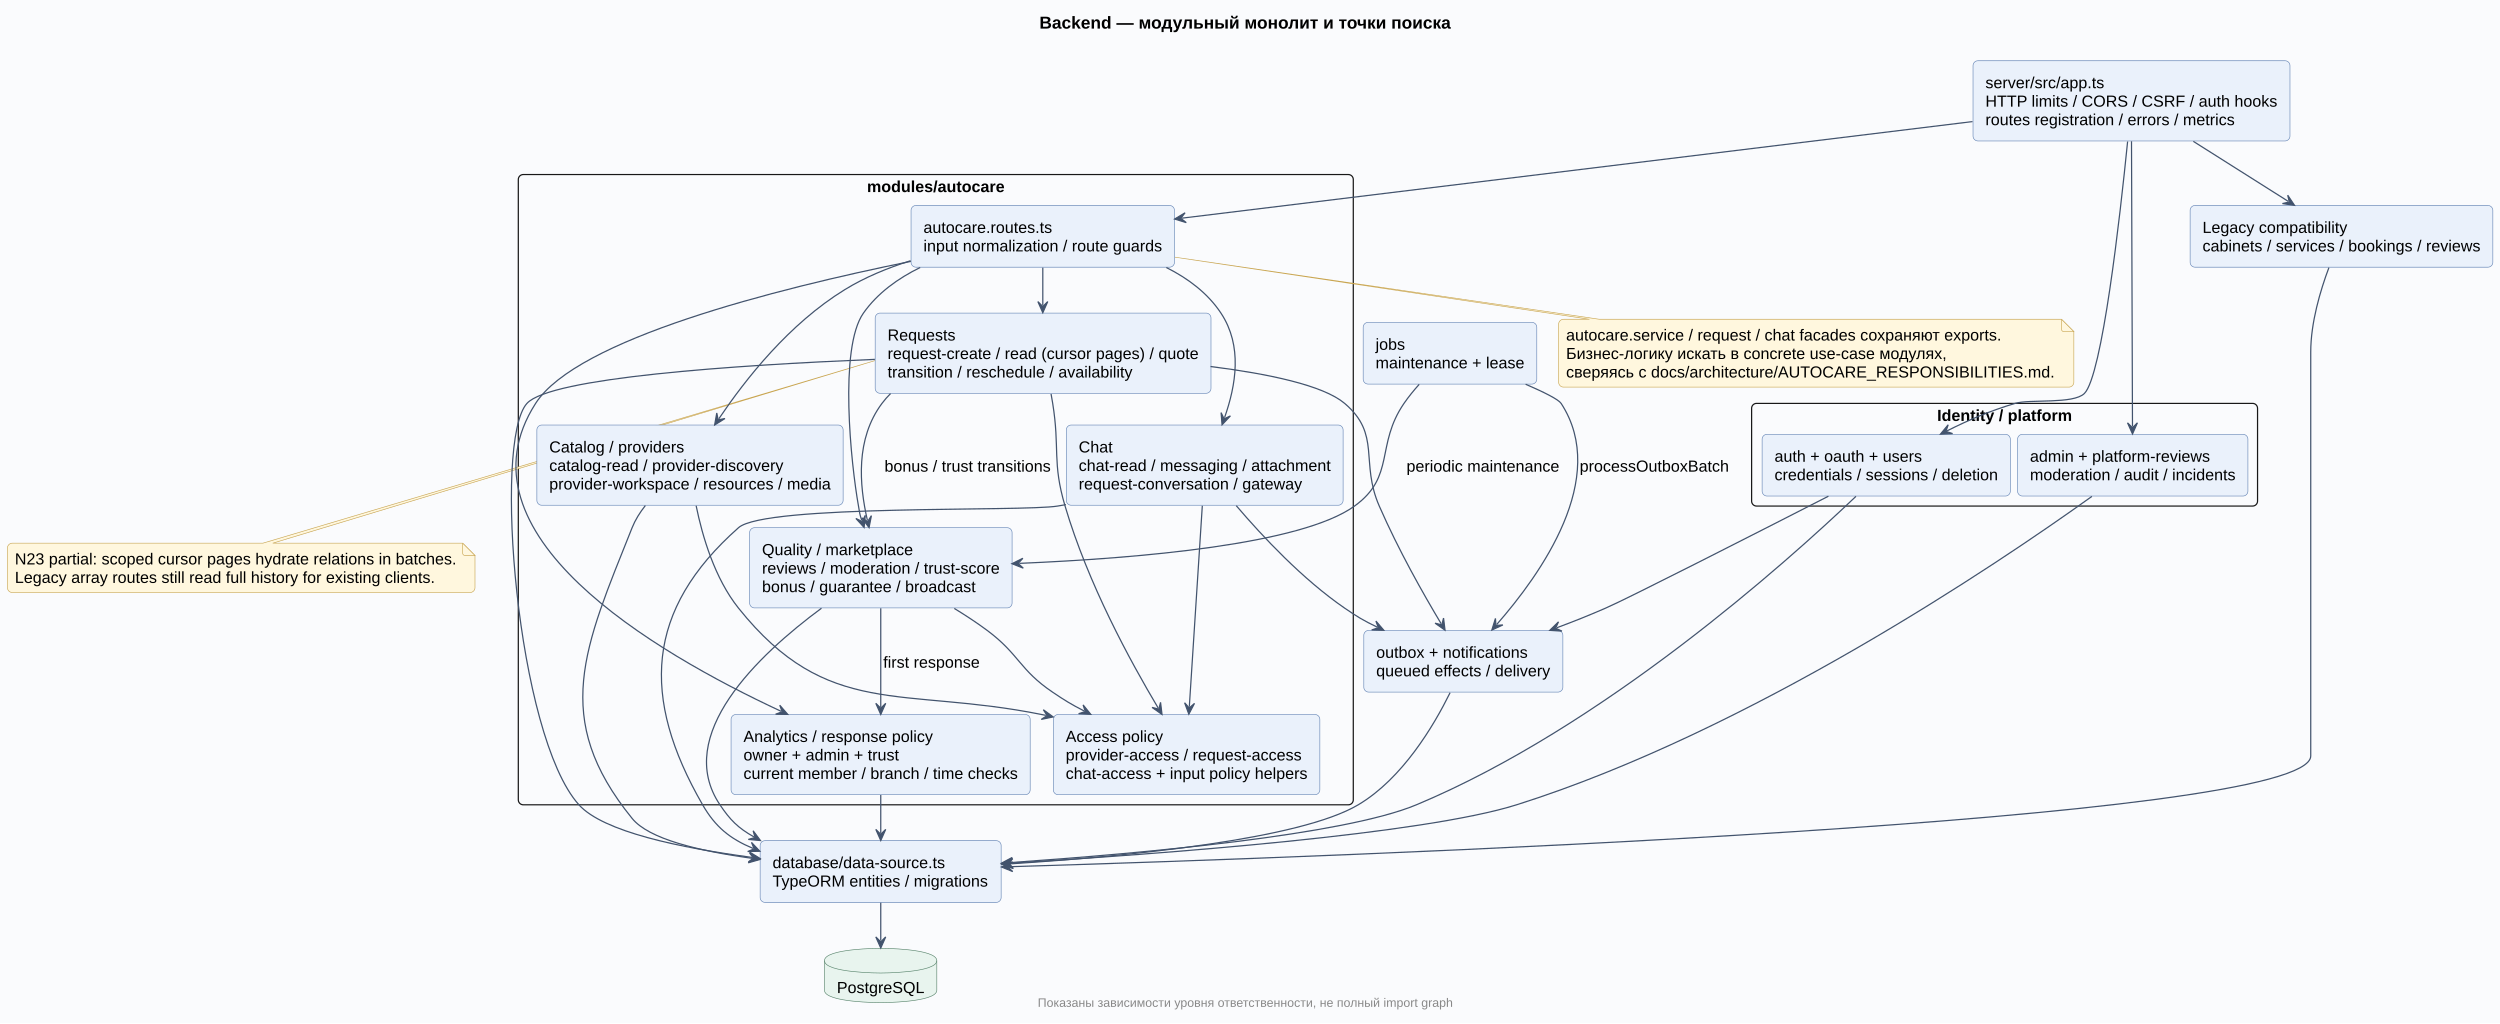
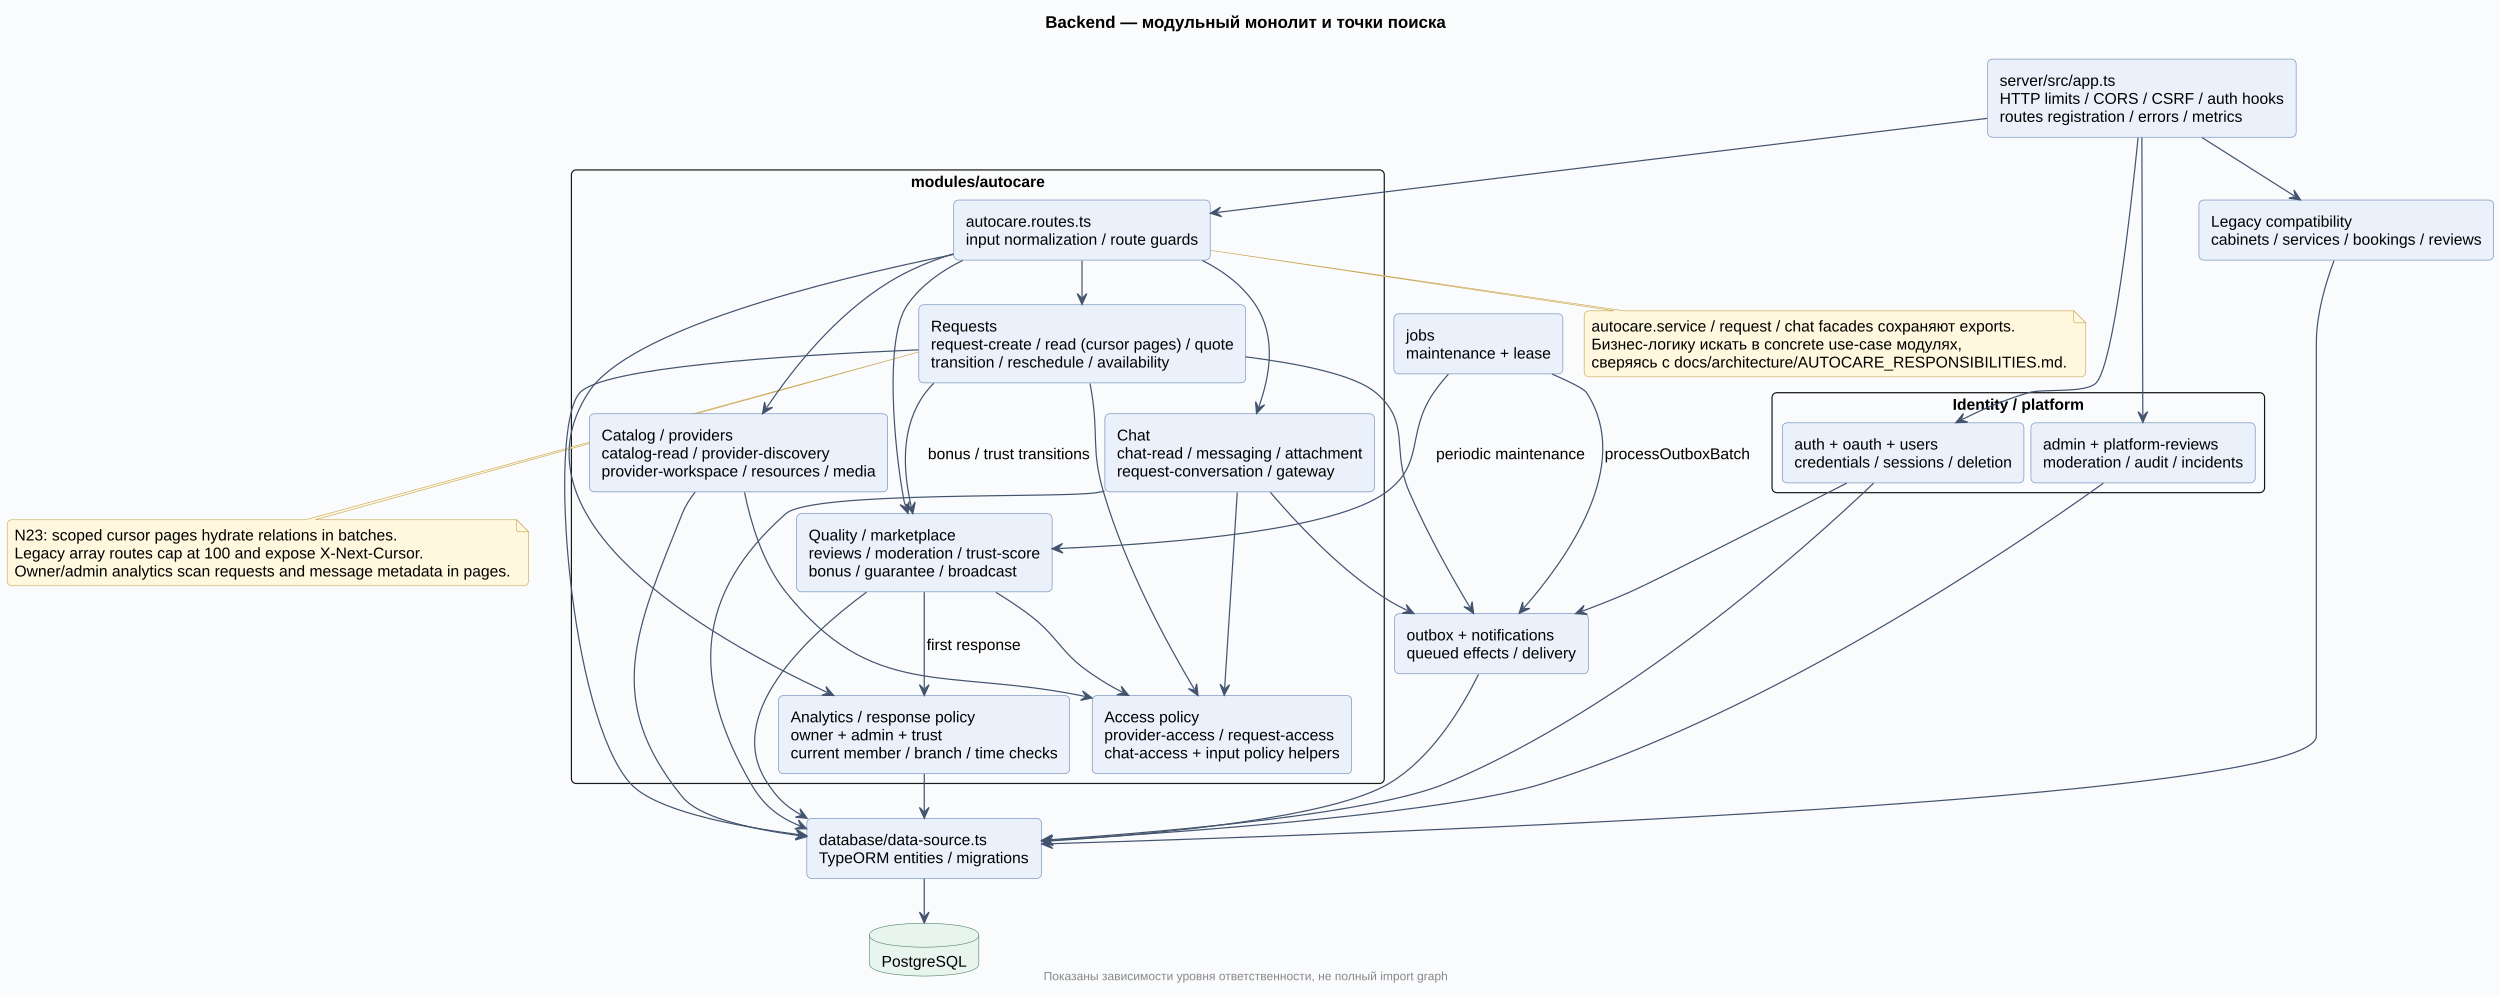
- <svg xmlns="http://www.w3.org/2000/svg" contentStyleType="text/css" data-diagram-type="DESCRIPTION" height="827px" preserveAspectRatio="none" style="width:2021px;height:827px;background:#FAFBFD;" version="1.1" viewBox="0 0 2021 827" width="2021px" zoomAndPan="magnify">
+ <svg xmlns="http://www.w3.org/2000/svg" contentStyleType="text/css" data-diagram-type="DESCRIPTION" height="827px" preserveAspectRatio="none" style="width:2076px;height:827px;background:#FAFBFD;" version="1.1" viewBox="0 0 2076 827" width="2076px" zoomAndPan="magnify">
  <defs />
  <g>
-     <rect fill="#FAFBFD" height="827" style="stroke:none;stroke-width:1;" width="2021" x="0" y="0" />
+     <rect fill="#FAFBFD" height="827" style="stroke:none;stroke-width:1;" width="2076" x="0" y="0" />
    <g class="title" data-source-line="2">
-       <text fill="#000000" font-family="Arial" font-size="14" font-weight="bold" lengthAdjust="spacing" textLength="334.018" x="840.241" y="23.132">Backend — модульный монолит и точки поиска</text>
+       <text fill="#000000" font-family="Arial" font-size="14" font-weight="bold" lengthAdjust="spacing" textLength="334.018" x="867.991" y="23.132">Backend — модульный монолит и точки поиска</text>
    </g>
    <g class="cluster" data-qualified-name="Identity . platform" data-source-line="5" id="ent0003">
-       <rect fill="none" height="83" rx="4" ry="4" style="stroke:#181818;stroke-width:1;" width="409" x="1416" y="326.099" />
-       <text fill="#000000" font-family="Arial" font-size="13" font-weight="bold" lengthAdjust="spacing" textLength="109.059" x="1565.97" y="340.293">Identity / platform</text>
+       <rect fill="none" height="83" rx="4" ry="4" style="stroke:#181818;stroke-width:1;" width="409" x="1471.5" y="326.099" />
+       <text fill="#000000" font-family="Arial" font-size="13" font-weight="bold" lengthAdjust="spacing" textLength="109.059" x="1621.47" y="340.293">Identity / platform</text>
    </g>
    <g class="cluster" data-qualified-name="modules.autocare" data-source-line="9" id="ent0006">
-       <rect fill="none" height="509.5" rx="4" ry="4" style="stroke:#181818;stroke-width:1;" width="675" x="419" y="141.099" />
-       <text fill="#000000" font-family="Arial" font-size="13" font-weight="bold" lengthAdjust="spacing" textLength="111.255" x="700.872" y="155.292">modules/autocare</text>
+       <rect fill="none" height="509.5" rx="4" ry="4" style="stroke:#181818;stroke-width:1;" width="675" x="474.5" y="141.099" />
+       <text fill="#000000" font-family="Arial" font-size="13" font-weight="bold" lengthAdjust="spacing" textLength="111.255" x="756.372" y="155.292">modules/autocare</text>
    </g>
    <g class="entity" data-qualified-name="App" data-source-line="4" id="ent0002">
-       <rect fill="#EAF1FB" height="64.846" rx="4" ry="4" style="stroke:#6585B5;stroke-width:0.5;" width="256.215" x="1595" y="49.099" />
-       <text fill="#000000" font-family="Arial" font-size="13" lengthAdjust="spacing" textLength="96.085" x="1605" y="71.293">server/src/app.ts</text>
-       <text fill="#000000" font-family="Arial" font-size="13" lengthAdjust="spacing" textLength="236.215" x="1605" y="86.241">HTTP limits / CORS / CSRF / auth hooks</text>
-       <text fill="#000000" font-family="Arial" font-size="13" lengthAdjust="spacing" textLength="201.557" x="1605" y="101.19">routes registration / errors / metrics</text>
+       <rect fill="#EAF1FB" height="64.846" rx="4" ry="4" style="stroke:#6585B5;stroke-width:0.5;" width="256.215" x="1650.5" y="49.099" />
+       <text fill="#000000" font-family="Arial" font-size="13" lengthAdjust="spacing" textLength="96.085" x="1660.5" y="71.293">server/src/app.ts</text>
+       <text fill="#000000" font-family="Arial" font-size="13" lengthAdjust="spacing" textLength="236.215" x="1660.5" y="86.241">HTTP limits / CORS / CSRF / auth hooks</text>
+       <text fill="#000000" font-family="Arial" font-size="13" lengthAdjust="spacing" textLength="201.557" x="1660.5" y="101.19">routes registration / errors / metrics</text>
    </g>
    <g class="entity" data-qualified-name="Outbox" data-source-line="18" id="ent0014">
-       <rect fill="#EAF1FB" height="49.898" rx="4" ry="4" style="stroke:#6585B5;stroke-width:0.5;" width="160.918" x="1102.5" y="509.599" />
-       <text fill="#000000" font-family="Arial" font-size="13" lengthAdjust="spacing" textLength="122.497" x="1112.5" y="531.793">outbox + notifications</text>
-       <text fill="#000000" font-family="Arial" font-size="13" lengthAdjust="spacing" textLength="140.918" x="1112.5" y="546.741">queued effects / delivery</text>
+       <rect fill="#EAF1FB" height="49.898" rx="4" ry="4" style="stroke:#6585B5;stroke-width:0.5;" width="160.918" x="1158" y="509.599" />
+       <text fill="#000000" font-family="Arial" font-size="13" lengthAdjust="spacing" textLength="122.497" x="1168" y="531.793">outbox + notifications</text>
+       <text fill="#000000" font-family="Arial" font-size="13" lengthAdjust="spacing" textLength="140.918" x="1168" y="546.741">queued effects / delivery</text>
    </g>
    <g class="entity" data-qualified-name="Jobs" data-source-line="19" id="ent0015">
-       <rect fill="#EAF1FB" height="49.898" rx="4" ry="4" style="stroke:#6585B5;stroke-width:0.5;" width="140.333" x="1102" y="260.599" />
-       <text fill="#000000" font-family="Arial" font-size="13" lengthAdjust="spacing" textLength="23.848" x="1112" y="282.793">jobs</text>
-       <text fill="#000000" font-family="Arial" font-size="13" lengthAdjust="spacing" textLength="120.332" x="1112" y="297.741">maintenance + lease</text>
+       <rect fill="#EAF1FB" height="49.898" rx="4" ry="4" style="stroke:#6585B5;stroke-width:0.5;" width="140.333" x="1157.5" y="260.599" />
+       <text fill="#000000" font-family="Arial" font-size="13" lengthAdjust="spacing" textLength="23.848" x="1167.5" y="282.793">jobs</text>
+       <text fill="#000000" font-family="Arial" font-size="13" lengthAdjust="spacing" textLength="120.332" x="1167.5" y="297.741">maintenance + lease</text>
    </g>
    <g class="entity" data-qualified-name="Legacy" data-source-line="20" id="ent0016">
-       <rect fill="#EAF1FB" height="49.898" rx="4" ry="4" style="stroke:#6585B5;stroke-width:0.5;" width="244.707" x="1770.5" y="166.099" />
-       <text fill="#000000" font-family="Arial" font-size="13" lengthAdjust="spacing" textLength="117.057" x="1780.5" y="188.292">Legacy compatibility</text>
-       <text fill="#000000" font-family="Arial" font-size="13" lengthAdjust="spacing" textLength="224.707" x="1780.5" y="203.241">cabinets / services / bookings / reviews</text>
+       <rect fill="#EAF1FB" height="49.898" rx="4" ry="4" style="stroke:#6585B5;stroke-width:0.5;" width="244.707" x="1826" y="166.099" />
+       <text fill="#000000" font-family="Arial" font-size="13" lengthAdjust="spacing" textLength="117.057" x="1836" y="188.292">Legacy compatibility</text>
+       <text fill="#000000" font-family="Arial" font-size="13" lengthAdjust="spacing" textLength="224.707" x="1836" y="203.241">cabinets / services / bookings / reviews</text>
    </g>
    <g class="entity" data-qualified-name="ORM" data-source-line="21" id="ent0017">
-       <rect fill="#EAF1FB" height="49.898" rx="4" ry="4" style="stroke:#6585B5;stroke-width:0.5;" width="194.833" x="614.5" y="679.599" />
-       <text fill="#000000" font-family="Arial" font-size="13" lengthAdjust="spacing" textLength="139.477" x="624.5" y="701.793">database/data-source.ts</text>
-       <text fill="#000000" font-family="Arial" font-size="13" lengthAdjust="spacing" textLength="174.833" x="624.5" y="716.741">TypeORM entities / migrations</text>
+       <rect fill="#EAF1FB" height="49.898" rx="4" ry="4" style="stroke:#6585B5;stroke-width:0.5;" width="194.833" x="670" y="679.599" />
+       <text fill="#000000" font-family="Arial" font-size="13" lengthAdjust="spacing" textLength="139.477" x="680" y="701.793">database/data-source.ts</text>
+       <text fill="#000000" font-family="Arial" font-size="13" lengthAdjust="spacing" textLength="174.833" x="680" y="716.741">TypeORM entities / migrations</text>
    </g>
    <g class="entity" data-qualified-name="PG" data-source-line="22" id="ent0018">
-       <path d="M666.5,776.599 C666.5,766.599 711.907,766.599 711.907,766.599 C711.907,766.599 757.314,766.599 757.314,776.599 L757.314,800.547 C757.314,810.547 711.907,810.547 711.907,810.547 C711.907,810.547 666.5,810.547 666.5,800.547 L666.5,776.599" fill="#E8F4EE" style="stroke:#58846C;stroke-width:0.5;" />
-       <path d="M666.5,776.599 C666.5,786.599 711.907,786.599 711.907,786.599 C711.907,786.599 757.314,786.599 757.314,776.599" fill="none" style="stroke:#58846C;stroke-width:0.5;" />
-       <text fill="#000000" font-family="Arial" font-size="13" lengthAdjust="spacing" textLength="70.814" x="676.5" y="802.793">PostgreSQL</text>
+       <path d="M722,776.599 C722,766.599 767.407,766.599 767.407,766.599 C767.407,766.599 812.814,766.599 812.814,776.599 L812.814,800.547 C812.814,810.547 767.407,810.547 767.407,810.547 C767.407,810.547 722,810.547 722,800.547 L722,776.599" fill="#E8F4EE" style="stroke:#58846C;stroke-width:0.5;" />
+       <path d="M722,776.599 C722,786.599 767.407,786.599 767.407,786.599 C767.407,786.599 812.814,786.599 812.814,776.599" fill="none" style="stroke:#58846C;stroke-width:0.5;" />
+       <text fill="#000000" font-family="Arial" font-size="13" lengthAdjust="spacing" textLength="70.814" x="732" y="802.793">PostgreSQL</text>
    </g>
    <g class="entity" data-qualified-name="GMN49" data-source-line="54" id="ent0050">
-       <path d="M1260,262.099 L1260,308.945 A4,4 0 0 0 1264,312.945 L1672.491,312.945 A4,4 0 0 0 1676.491,308.945 L1676.491,268.099 L1666.491,258.099 L1292.886,258.099 L949.731,207.895 L1284.886,258.099 L1264,258.099 A4,4 0 0 0 1260,262.099" fill="#FFF7DE" style="stroke:#C8A552;stroke-width:0.5;" />
-       <path d="M1666.491,258.099 L1666.491,266.099 A2,2 0 0 0 1668.491,268.099 L1676.491,268.099 L1666.491,258.099" fill="#FFF7DE" style="stroke:#C8A552;stroke-width:0.5;" />
-       <text fill="#000000" font-family="Arial" font-size="13" lengthAdjust="spacing" textLength="352.206" x="1266" y="275.293">autocare.service / request / chat facades сохраняют exports.</text>
-       <text fill="#000000" font-family="Arial" font-size="13" lengthAdjust="spacing" textLength="307.969" x="1266" y="290.241">Бизнес-логику искать в concrete use-case модулях,</text>
-       <text fill="#000000" font-family="Arial" font-size="13" lengthAdjust="spacing" textLength="395.491" x="1266" y="305.19">сверяясь с docs/architecture/AUTOCARE_RESPONSIBILITIES.md.</text>
+       <path d="M1315.5,262.099 L1315.5,308.945 A4,4 0 0 0 1319.5,312.945 L1727.991,312.945 A4,4 0 0 0 1731.991,308.945 L1731.991,268.099 L1721.991,258.099 L1348.386,258.099 L1005.231,207.895 L1340.386,258.099 L1319.5,258.099 A4,4 0 0 0 1315.5,262.099" fill="#FFF7DE" style="stroke:#C8A552;stroke-width:0.5;" />
+       <path d="M1721.991,258.099 L1721.991,266.099 A2,2 0 0 0 1723.991,268.099 L1731.991,268.099 L1721.991,258.099" fill="#FFF7DE" style="stroke:#C8A552;stroke-width:0.5;" />
+       <text fill="#000000" font-family="Arial" font-size="13" lengthAdjust="spacing" textLength="352.206" x="1321.5" y="275.293">autocare.service / request / chat facades сохраняют exports.</text>
+       <text fill="#000000" font-family="Arial" font-size="13" lengthAdjust="spacing" textLength="307.969" x="1321.5" y="290.241">Бизнес-логику искать в concrete use-case модулях,</text>
+       <text fill="#000000" font-family="Arial" font-size="13" lengthAdjust="spacing" textLength="395.491" x="1321.5" y="305.19">сверяясь с docs/architecture/AUTOCARE_RESPONSIBILITIES.md.</text>
    </g>
    <g class="entity" data-qualified-name="GMN52" data-source-line="59" id="ent0053">
-       <path d="M6,443.099 L6,474.996 A4,4 0 0 0 10,478.996 L379.979,478.996 A4,4 0 0 0 383.979,474.996 L383.979,449.099 L373.979,439.099 L220.504,439.099 L707.488,291.448 L212.504,439.099 L10,439.099 A4,4 0 0 0 6,443.099" fill="#FFF7DE" style="stroke:#C8A552;stroke-width:0.5;" />
-       <path d="M373.979,439.099 L373.979,447.099 A2,2 0 0 0 375.979,449.099 L383.979,449.099 L373.979,439.099" fill="#FFF7DE" style="stroke:#C8A552;stroke-width:0.5;" />
-       <text fill="#000000" font-family="Arial" font-size="13" lengthAdjust="spacing" textLength="356.979" x="12" y="456.293">N23 partial: scoped cursor pages hydrate relations in batches.</text>
-       <text fill="#000000" font-family="Arial" font-size="13" lengthAdjust="spacing" textLength="339.587" x="12" y="471.241">Legacy array routes still read full history for existing clients.</text>
+       <path d="M6,435.599 L6,482.445 A4,4 0 0 0 10,486.445 L434.893,486.445 A4,4 0 0 0 438.893,482.445 L438.893,441.599 L428.893,431.599 L261.825,431.599 L762.981,292.269 L253.825,431.599 L10,431.599 A4,4 0 0 0 6,435.599" fill="#FFF7DE" style="stroke:#C8A552;stroke-width:0.5;" />
+       <path d="M428.893,431.599 L428.893,439.599 A2,2 0 0 0 430.893,441.599 L438.893,441.599 L428.893,431.599" fill="#FFF7DE" style="stroke:#C8A552;stroke-width:0.5;" />
+       <text fill="#000000" font-family="Arial" font-size="13" lengthAdjust="spacing" textLength="317.96" x="12" y="448.793">N23: scoped cursor pages hydrate relations in batches.</text>
+       <text fill="#000000" font-family="Arial" font-size="13" lengthAdjust="spacing" textLength="340.342" x="12" y="463.741">Legacy array routes cap at 100 and expose X-Next-Cursor.</text>
+       <text fill="#000000" font-family="Arial" font-size="13" lengthAdjust="spacing" textLength="411.893" x="12" y="478.69">Owner/admin analytics scan requests and message metadata in pages.</text>
    </g>
    <g class="entity" data-qualified-name="Identity . platform.Identity" data-source-line="6" id="ent0004">
-       <rect fill="#EAF1FB" height="49.898" rx="4" ry="4" style="stroke:#6585B5;stroke-width:0.5;" width="200.654" x="1424.5" y="351.099" />
-       <text fill="#000000" font-family="Arial" font-size="13" lengthAdjust="spacing" textLength="119.253" x="1434.5" y="373.293">auth + oauth + users</text>
-       <text fill="#000000" font-family="Arial" font-size="13" lengthAdjust="spacing" textLength="180.654" x="1434.5" y="388.241">credentials / sessions / deletion</text>
+       <rect fill="#EAF1FB" height="49.898" rx="4" ry="4" style="stroke:#6585B5;stroke-width:0.5;" width="200.654" x="1480" y="351.099" />
+       <text fill="#000000" font-family="Arial" font-size="13" lengthAdjust="spacing" textLength="119.253" x="1490" y="373.293">auth + oauth + users</text>
+       <text fill="#000000" font-family="Arial" font-size="13" lengthAdjust="spacing" textLength="180.654" x="1490" y="388.241">credentials / sessions / deletion</text>
    </g>
    <g class="entity" data-qualified-name="Identity . platform.Admin" data-source-line="7" id="ent0005">
-       <rect fill="#EAF1FB" height="49.898" rx="4" ry="4" style="stroke:#6585B5;stroke-width:0.5;" width="186.207" x="1631" y="351.099" />
-       <text fill="#000000" font-family="Arial" font-size="13" lengthAdjust="spacing" textLength="145.577" x="1641" y="373.293">admin + platform-reviews</text>
-       <text fill="#000000" font-family="Arial" font-size="13" lengthAdjust="spacing" textLength="166.207" x="1641" y="388.241">moderation / audit / incidents</text>
+       <rect fill="#EAF1FB" height="49.898" rx="4" ry="4" style="stroke:#6585B5;stroke-width:0.5;" width="186.207" x="1686.5" y="351.099" />
+       <text fill="#000000" font-family="Arial" font-size="13" lengthAdjust="spacing" textLength="145.577" x="1696.5" y="373.293">admin + platform-reviews</text>
+       <text fill="#000000" font-family="Arial" font-size="13" lengthAdjust="spacing" textLength="166.207" x="1696.5" y="388.241">moderation / audit / incidents</text>
    </g>
    <g class="entity" data-qualified-name="modules.autocare.Routes" data-source-line="10" id="ent0007">
-       <rect fill="#EAF1FB" height="49.898" rx="4" ry="4" style="stroke:#6585B5;stroke-width:0.5;" width="212.943" x="736.5" y="166.099" />
-       <text fill="#000000" font-family="Arial" font-size="13" lengthAdjust="spacing" textLength="104.057" x="746.5" y="188.292">autocare.routes.ts</text>
-       <text fill="#000000" font-family="Arial" font-size="13" lengthAdjust="spacing" textLength="192.943" x="746.5" y="203.241">input normalization / route guards</text>
+       <rect fill="#EAF1FB" height="49.898" rx="4" ry="4" style="stroke:#6585B5;stroke-width:0.5;" width="212.943" x="792" y="166.099" />
+       <text fill="#000000" font-family="Arial" font-size="13" lengthAdjust="spacing" textLength="104.057" x="802" y="188.292">autocare.routes.ts</text>
+       <text fill="#000000" font-family="Arial" font-size="13" lengthAdjust="spacing" textLength="192.943" x="802" y="203.241">input normalization / route guards</text>
    </g>
    <g class="entity" data-qualified-name="modules.autocare.Providers" data-source-line="11" id="ent0008">
-       <rect fill="#EAF1FB" height="64.846" rx="4" ry="4" style="stroke:#6585B5;stroke-width:0.5;" width="247.589" x="434" y="343.599" />
-       <text fill="#000000" font-family="Arial" font-size="13" lengthAdjust="spacing" textLength="109.11" x="444" y="365.793">Catalog / providers</text>
-       <text fill="#000000" font-family="Arial" font-size="13" lengthAdjust="spacing" textLength="189.306" x="444" y="380.741">catalog-read / provider-discovery</text>
-       <text fill="#000000" font-family="Arial" font-size="13" lengthAdjust="spacing" textLength="227.589" x="444" y="395.69">provider-workspace / resources / media</text>
+       <rect fill="#EAF1FB" height="64.846" rx="4" ry="4" style="stroke:#6585B5;stroke-width:0.5;" width="247.589" x="489.5" y="343.599" />
+       <text fill="#000000" font-family="Arial" font-size="13" lengthAdjust="spacing" textLength="109.11" x="499.5" y="365.793">Catalog / providers</text>
+       <text fill="#000000" font-family="Arial" font-size="13" lengthAdjust="spacing" textLength="189.306" x="499.5" y="380.741">catalog-read / provider-discovery</text>
+       <text fill="#000000" font-family="Arial" font-size="13" lengthAdjust="spacing" textLength="227.589" x="499.5" y="395.69">provider-workspace / resources / media</text>
    </g>
    <g class="entity" data-qualified-name="modules.autocare.Requests" data-source-line="12" id="ent0009">
-       <rect fill="#EAF1FB" height="64.846" rx="4" ry="4" style="stroke:#6585B5;stroke-width:0.5;" width="271.462" x="707.5" y="253.099" />
-       <text fill="#000000" font-family="Arial" font-size="13" lengthAdjust="spacing" textLength="54.92" x="717.5" y="275.293">Requests</text>
-       <text fill="#000000" font-family="Arial" font-size="13" lengthAdjust="spacing" textLength="251.462" x="717.5" y="290.241">request-create / read (cursor pages) / quote</text>
-       <text fill="#000000" font-family="Arial" font-size="13" lengthAdjust="spacing" textLength="197.99" x="717.5" y="305.19">transition / reschedule / availability</text>
+       <rect fill="#EAF1FB" height="64.846" rx="4" ry="4" style="stroke:#6585B5;stroke-width:0.5;" width="271.462" x="763" y="253.099" />
+       <text fill="#000000" font-family="Arial" font-size="13" lengthAdjust="spacing" textLength="54.92" x="773" y="275.293">Requests</text>
+       <text fill="#000000" font-family="Arial" font-size="13" lengthAdjust="spacing" textLength="251.462" x="773" y="290.241">request-create / read (cursor pages) / quote</text>
+       <text fill="#000000" font-family="Arial" font-size="13" lengthAdjust="spacing" textLength="197.99" x="773" y="305.19">transition / reschedule / availability</text>
    </g>
    <g class="entity" data-qualified-name="modules.autocare.Chat" data-source-line="13" id="ent0010">
-       <rect fill="#EAF1FB" height="64.846" rx="4" ry="4" style="stroke:#6585B5;stroke-width:0.5;" width="223.773" x="862" y="343.599" />
-       <text fill="#000000" font-family="Arial" font-size="13" lengthAdjust="spacing" textLength="27.46" x="872" y="365.793">Chat</text>
-       <text fill="#000000" font-family="Arial" font-size="13" lengthAdjust="spacing" textLength="203.773" x="872" y="380.741">chat-read / messaging / attachment</text>
-       <text fill="#000000" font-family="Arial" font-size="13" lengthAdjust="spacing" textLength="180.654" x="872" y="395.69">request-conversation / gateway</text>
+       <rect fill="#EAF1FB" height="64.846" rx="4" ry="4" style="stroke:#6585B5;stroke-width:0.5;" width="223.773" x="917.5" y="343.599" />
+       <text fill="#000000" font-family="Arial" font-size="13" lengthAdjust="spacing" textLength="27.46" x="927.5" y="365.793">Chat</text>
+       <text fill="#000000" font-family="Arial" font-size="13" lengthAdjust="spacing" textLength="203.773" x="927.5" y="380.741">chat-read / messaging / attachment</text>
+       <text fill="#000000" font-family="Arial" font-size="13" lengthAdjust="spacing" textLength="180.654" x="927.5" y="395.69">request-conversation / gateway</text>
    </g>
    <g class="entity" data-qualified-name="modules.autocare.Quality" data-source-line="14" id="ent0011">
-       <rect fill="#EAF1FB" height="64.846" rx="4" ry="4" style="stroke:#6585B5;stroke-width:0.5;" width="212.175" x="606" y="426.599" />
-       <text fill="#000000" font-family="Arial" font-size="13" lengthAdjust="spacing" textLength="122.103" x="616" y="448.793">Quality / marketplace</text>
-       <text fill="#000000" font-family="Arial" font-size="13" lengthAdjust="spacing" textLength="192.175" x="616" y="463.741">reviews / moderation / trust-score</text>
-       <text fill="#000000" font-family="Arial" font-size="13" lengthAdjust="spacing" textLength="172.732" x="616" y="478.69">bonus / guarantee / broadcast</text>
+       <rect fill="#EAF1FB" height="64.846" rx="4" ry="4" style="stroke:#6585B5;stroke-width:0.5;" width="212.175" x="661.5" y="426.599" />
+       <text fill="#000000" font-family="Arial" font-size="13" lengthAdjust="spacing" textLength="122.103" x="671.5" y="448.793">Quality / marketplace</text>
+       <text fill="#000000" font-family="Arial" font-size="13" lengthAdjust="spacing" textLength="192.175" x="671.5" y="463.741">reviews / moderation / trust-score</text>
+       <text fill="#000000" font-family="Arial" font-size="13" lengthAdjust="spacing" textLength="172.732" x="671.5" y="478.69">bonus / guarantee / broadcast</text>
    </g>
    <g class="entity" data-qualified-name="modules.autocare.Analytics" data-source-line="15" id="ent0012">
-       <rect fill="#EAF1FB" height="64.846" rx="4" ry="4" style="stroke:#6585B5;stroke-width:0.5;" width="241.8" x="591" y="577.599" />
-       <text fill="#000000" font-family="Arial" font-size="13" lengthAdjust="spacing" textLength="153.182" x="601" y="599.793">Analytics / response policy</text>
-       <text fill="#000000" font-family="Arial" font-size="13" lengthAdjust="spacing" textLength="125.728" x="601" y="614.741">owner + admin + trust</text>
-       <text fill="#000000" font-family="Arial" font-size="13" lengthAdjust="spacing" textLength="221.8" x="601" y="629.69">current member / branch / time checks</text>
+       <rect fill="#EAF1FB" height="64.846" rx="4" ry="4" style="stroke:#6585B5;stroke-width:0.5;" width="241.8" x="646.5" y="577.599" />
+       <text fill="#000000" font-family="Arial" font-size="13" lengthAdjust="spacing" textLength="153.182" x="656.5" y="599.793">Analytics / response policy</text>
+       <text fill="#000000" font-family="Arial" font-size="13" lengthAdjust="spacing" textLength="125.728" x="656.5" y="614.741">owner + admin + trust</text>
+       <text fill="#000000" font-family="Arial" font-size="13" lengthAdjust="spacing" textLength="221.8" x="656.5" y="629.69">current member / branch / time checks</text>
    </g>
    <g class="entity" data-qualified-name="modules.autocare.Access" data-source-line="16" id="ent0013">
-       <rect fill="#EAF1FB" height="64.846" rx="4" ry="4" style="stroke:#6585B5;stroke-width:0.5;" width="215.463" x="851.5" y="577.599" />
-       <text fill="#000000" font-family="Arial" font-size="13" lengthAdjust="spacing" textLength="78.749" x="861.5" y="599.793">Access policy</text>
-       <text fill="#000000" font-family="Arial" font-size="13" lengthAdjust="spacing" textLength="190.741" x="861.5" y="614.741">provider-access / request-access</text>
-       <text fill="#000000" font-family="Arial" font-size="13" lengthAdjust="spacing" textLength="195.463" x="861.5" y="629.69">chat-access + input policy helpers</text>
+       <rect fill="#EAF1FB" height="64.846" rx="4" ry="4" style="stroke:#6585B5;stroke-width:0.5;" width="215.463" x="907" y="577.599" />
+       <text fill="#000000" font-family="Arial" font-size="13" lengthAdjust="spacing" textLength="78.749" x="917" y="599.793">Access policy</text>
+       <text fill="#000000" font-family="Arial" font-size="13" lengthAdjust="spacing" textLength="190.741" x="917" y="614.741">provider-access / request-access</text>
+       <text fill="#000000" font-family="Arial" font-size="13" lengthAdjust="spacing" textLength="195.463" x="917" y="629.69">chat-access + input policy helpers</text>
    </g>
    <g class="link" data-entity-1="ent0002" data-entity-2="ent0004" data-link-type="dependency" id="lnk19">
-       <polygon fill="#42536D" points="1568.637,350.98,1578.476,350.529,1573.109,348.742,1574.896,343.375,1568.637,350.98" style="stroke:#42536D;stroke-width:1;" />
-       <path d="M1719.962,114.399 C1713.839,175.378 1699.368,303.988 1685,318.099 C1676.031,326.907 1641.042,322.491 1629,326.099 C1608.447,332.257 1592.182,339.198 1574.003,348.295" fill="none" style="stroke:#42536D;stroke-width:1;" />
+       <polygon fill="#42536D" points="1624.137,350.98,1633.976,350.529,1628.609,348.742,1630.396,343.375,1624.137,350.98" style="stroke:#42536D;stroke-width:1;" />
+       <path d="M1775.462,114.399 C1769.339,175.378 1754.868,303.988 1740.5,318.099 C1731.531,326.907 1696.542,322.491 1684.5,326.099 C1663.947,332.257 1647.682,339.198 1629.503,348.295" fill="none" style="stroke:#42536D;stroke-width:1;" />
    </g>
    <g class="link" data-entity-1="ent0002" data-entity-2="ent0005" data-link-type="dependency" id="lnk20">
-       <polygon fill="#42536D" points="1723.917,350.797,1727.886,341.784,1723.9,345.797,1719.886,341.811,1723.917,350.797" style="stroke:#42536D;stroke-width:1;" />
-       <path d="M1723.108,114.179 C1723.309,172.973 1723.716,292.025 1723.896,344.797" fill="none" style="stroke:#42536D;stroke-width:1;" />
+       <polygon fill="#42536D" points="1779.417,350.797,1783.386,341.784,1779.4,345.797,1775.386,341.811,1779.417,350.797" style="stroke:#42536D;stroke-width:1;" />
+       <path d="M1778.608,114.179 C1778.809,172.973 1779.216,292.025 1779.396,344.797" fill="none" style="stroke:#42536D;stroke-width:1;" />
    </g>
    <g class="link" data-entity-1="ent0002" data-entity-2="ent0007" data-link-type="dependency" id="lnk21">
-       <polygon fill="#42536D" points="949.559,177.082,958.977,179.961,954.522,176.475,958.007,172.02,949.559,177.082" style="stroke:#42536D;stroke-width:1;" />
-       <path d="M1594.57,98.288 C1420.209,119.587 1117.74,156.537 955.515,176.354" fill="none" style="stroke:#42536D;stroke-width:1;" />
+       <polygon fill="#42536D" points="1005.059,177.082,1014.477,179.961,1010.022,176.475,1013.507,172.02,1005.059,177.082" style="stroke:#42536D;stroke-width:1;" />
+       <path d="M1650.07,98.288 C1475.709,119.587 1173.24,156.537 1011.015,176.354" fill="none" style="stroke:#42536D;stroke-width:1;" />
    </g>
    <g class="link" data-entity-1="ent0002" data-entity-2="ent0016" data-link-type="dependency" id="lnk22">
-       <polygon fill="#42536D" points="1854.869,165.986,1849.4,157.795,1850.643,163.314,1845.124,164.557,1854.869,165.986" style="stroke:#42536D;stroke-width:1;" />
-       <path d="M1773.086,114.271 C1799.236,130.807 1825.652,147.511 1849.797,162.779" fill="none" style="stroke:#42536D;stroke-width:1;" />
+       <polygon fill="#42536D" points="1910.369,165.986,1904.9,157.795,1906.143,163.314,1900.624,164.557,1910.369,165.986" style="stroke:#42536D;stroke-width:1;" />
+       <path d="M1828.586,114.271 C1854.736,130.807 1881.152,147.511 1905.297,162.779" fill="none" style="stroke:#42536D;stroke-width:1;" />
    </g>
    <g class="link" data-entity-1="ent0007" data-entity-2="ent0008" data-link-type="dependency" id="lnk23">
-       <polygon fill="#42536D" points="577.719,343.551,586.072,338.334,580.519,339.408,579.444,333.854,577.719,343.551" style="stroke:#42536D;stroke-width:1;" />
-       <path d="M736.106,210.762 C717.605,216.575 699.148,224.174 683,234.099 C637.711,261.934 602.911,306.273 581.079,338.579" fill="none" style="stroke:#42536D;stroke-width:1;" />
+       <polygon fill="#42536D" points="633.219,343.551,641.572,338.334,636.019,339.408,634.944,333.854,633.219,343.551" style="stroke:#42536D;stroke-width:1;" />
+       <path d="M791.606,210.762 C773.105,216.575 754.648,224.174 738.5,234.099 C693.211,261.934 658.411,306.273 636.579,338.579" fill="none" style="stroke:#42536D;stroke-width:1;" />
    </g>
    <g class="link" data-entity-1="ent0007" data-entity-2="ent0009" data-link-type="dependency" id="lnk24">
-       <polygon fill="#42536D" points="843,252.798,847,243.798,843,247.798,839,243.798,843,252.798" style="stroke:#42536D;stroke-width:1;" />
-       <path d="M843,216.402 C843,227.536 843,234.878 843,246.798" fill="none" style="stroke:#42536D;stroke-width:1;" />
+       <polygon fill="#42536D" points="898.5,252.798,902.5,243.798,898.5,247.798,894.5,243.798,898.5,252.798" style="stroke:#42536D;stroke-width:1;" />
+       <path d="M898.5,216.402 C898.5,227.536 898.5,234.878 898.5,246.798" fill="none" style="stroke:#42536D;stroke-width:1;" />
    </g>
    <g class="link" data-entity-1="ent0007" data-entity-2="ent0010" data-link-type="dependency" id="lnk25">
-       <polygon fill="#42536D" points="987.916,343.371,994.669,336.202,989.571,338.652,987.12,333.554,987.916,343.371" style="stroke:#42536D;stroke-width:1;" />
-       <path d="M942.871,216.263 C960.314,225.012 976.279,236.915 987,253.099 C1004.644,279.735 999.134,311.381 989.902,337.709" fill="none" style="stroke:#42536D;stroke-width:1;" />
+       <polygon fill="#42536D" points="1043.416,343.371,1050.169,336.202,1045.071,338.652,1042.62,333.554,1043.416,343.371" style="stroke:#42536D;stroke-width:1;" />
+       <path d="M998.371,216.263 C1015.814,225.012 1031.78,236.915 1042.5,253.099 C1060.145,279.735 1054.634,311.381 1045.402,337.709" fill="none" style="stroke:#42536D;stroke-width:1;" />
    </g>
    <g class="link" data-entity-1="ent0007" data-entity-2="ent0011" data-link-type="dependency" id="lnk26">
-       <polygon fill="#42536D" points="698.527,426.391,699.491,416.59,696.953,421.646,691.898,419.107,698.527,426.391" style="stroke:#42536D;stroke-width:1;" />
-       <path d="M743.877,216.241 C725.976,225 709.402,236.911 698,253.099 C678.03,281.45 687.927,374.956 694,409.099 C695.016,414.809 694.76,415.032 696.638,420.696" fill="none" style="stroke:#42536D;stroke-width:1;" />
+       <polygon fill="#42536D" points="754.027,426.391,754.991,416.59,752.453,421.646,747.398,419.107,754.027,426.391" style="stroke:#42536D;stroke-width:1;" />
+       <path d="M799.377,216.241 C781.476,225 764.902,236.911 753.5,253.099 C733.53,281.45 743.427,374.956 749.5,409.099 C750.516,414.809 750.26,415.032 752.138,420.696" fill="none" style="stroke:#42536D;stroke-width:1;" />
    </g>
    <g class="link" data-entity-1="ent0007" data-entity-2="ent0012" data-link-type="dependency" id="lnk27">
-       <polygon fill="#42536D" points="636.834,577.529,630.364,570.104,632.301,575.418,626.986,577.356,636.834,577.529" style="stroke:#42536D;stroke-width:1;" />
-       <path d="M736.302,211.295 C626.302,233.643 466.273,274.21 433,326.099 C365.591,431.221 527.534,526.631 631.395,574.996" fill="none" style="stroke:#42536D;stroke-width:1;" />
+       <polygon fill="#42536D" points="692.334,577.529,685.864,570.104,687.801,575.418,682.486,577.356,692.334,577.529" style="stroke:#42536D;stroke-width:1;" />
+       <path d="M791.802,211.295 C681.802,233.643 521.773,274.21 488.5,326.099 C421.091,431.221 583.034,526.631 686.895,574.996" fill="none" style="stroke:#42536D;stroke-width:1;" />
    </g>
    <g class="link" data-entity-1="ent0008" data-entity-2="ent0013" data-link-type="dependency" id="lnk28">
-       <polygon fill="#42536D" points="851.383,579.563,843.437,573.743,846.497,578.501,841.739,581.561,851.383,579.563" style="stroke:#42536D;stroke-width:1;" />
-       <path d="M562.754,408.837 C567.787,433.55 577.782,467.575 597,491.599 C669.09,581.714 728.858,554.868 842,577.599 C845.094,578.22 842.363,577.603 845.52,578.289" fill="none" style="stroke:#42536D;stroke-width:1;" />
+       <polygon fill="#42536D" points="906.883,579.563,898.937,573.743,901.997,578.501,897.239,581.561,906.883,579.563" style="stroke:#42536D;stroke-width:1;" />
+       <path d="M618.254,408.837 C623.287,433.55 633.282,467.575 652.5,491.599 C724.59,581.714 784.358,554.868 897.5,577.599 C900.594,578.22 897.863,577.603 901.02,578.289" fill="none" style="stroke:#42536D;stroke-width:1;" />
    </g>
    <g class="link" data-entity-1="ent0009" data-entity-2="ent0013" data-link-type="dependency" id="lnk29">
-       <polygon fill="#42536D" points="939.366,577.552,938.194,567.774,936.806,573.258,931.322,571.87,939.366,577.552" style="stroke:#42536D;stroke-width:1;" />
-       <path d="M849.682,318.465 C850.153,321.043 850.599,323.612 851,326.099 C856.915,362.781 850.455,373.471 861,409.099 C879.601,471.944 913.46,534.092 936.294,572.399" fill="none" style="stroke:#42536D;stroke-width:1;" />
+       <polygon fill="#42536D" points="994.866,577.552,993.694,567.774,992.306,573.258,986.822,571.87,994.866,577.552" style="stroke:#42536D;stroke-width:1;" />
+       <path d="M905.182,318.465 C905.653,321.043 906.099,323.612 906.5,326.099 C912.415,362.781 905.955,373.471 916.5,409.099 C935.101,471.944 968.96,534.092 991.794,572.399" fill="none" style="stroke:#42536D;stroke-width:1;" />
    </g>
    <g class="link" data-entity-1="ent0010" data-entity-2="ent0013" data-link-type="dependency" id="lnk30">
-       <polygon fill="#42536D" points="961.053,577.339,965.626,568.616,961.376,572.349,957.643,568.1,961.053,577.339" style="stroke:#42536D;stroke-width:1;" />
-       <path d="M971.946,408.871 C969.081,453.174 964.305,527.054 961.441,571.351" fill="none" style="stroke:#42536D;stroke-width:1;" />
+       <polygon fill="#42536D" points="1016.553,577.339,1021.126,568.616,1016.876,572.349,1013.143,568.1,1016.553,577.339" style="stroke:#42536D;stroke-width:1;" />
+       <path d="M1027.446,408.871 C1024.581,453.174 1019.805,527.054 1016.941,571.351" fill="none" style="stroke:#42536D;stroke-width:1;" />
    </g>
    <g class="link" data-entity-1="ent0011" data-entity-2="ent0013" data-link-type="dependency" id="lnk31">
-       <polygon fill="#42536D" points="881.781,577.488,875.583,569.834,877.328,575.215,871.946,576.959,881.781,577.488" style="stroke:#42536D;stroke-width:1;" />
-       <path d="M771.455,491.871 C780.574,497.437 789.705,503.432 798,509.599 C823.989,528.919 824.146,541.5 851,559.599 C860.578,566.054 865.79,569.326 876.437,574.76" fill="none" style="stroke:#42536D;stroke-width:1;" />
+       <polygon fill="#42536D" points="937.281,577.488,931.083,569.834,932.828,575.215,927.446,576.959,937.281,577.488" style="stroke:#42536D;stroke-width:1;" />
+       <path d="M826.955,491.871 C836.074,497.437 845.205,503.432 853.5,509.599 C879.489,528.919 879.646,541.5 906.5,559.599 C916.078,566.054 921.29,569.326 931.937,574.76" fill="none" style="stroke:#42536D;stroke-width:1;" />
    </g>
    <g class="link" data-entity-1="ent0011" data-entity-2="ent0012" data-link-type="dependency" id="lnk32">
-       <polygon fill="#42536D" points="712,577.545,716,568.545,712,572.545,708,568.545,712,577.545" style="stroke:#42536D;stroke-width:1;" />
-       <path d="M712,491.698 C712,516.984 712,546.271 712,571.545" fill="none" style="stroke:#42536D;stroke-width:1;" />
-       <text fill="#000000" font-family="Arial" font-size="13" lengthAdjust="spacing" textLength="78.032" x="714" y="539.793">first response</text>
+       <polygon fill="#42536D" points="767.5,577.545,771.5,568.545,767.5,572.545,763.5,568.545,767.5,577.545" style="stroke:#42536D;stroke-width:1;" />
+       <path d="M767.5,491.698 C767.5,516.984 767.5,546.271 767.5,571.545" fill="none" style="stroke:#42536D;stroke-width:1;" />
+       <text fill="#000000" font-family="Arial" font-size="13" lengthAdjust="spacing" textLength="78.032" x="769.5" y="539.793">first response</text>
    </g>
    <g class="link" data-entity-1="ent0009" data-entity-2="ent0011" data-link-type="dependency" id="lnk33">
-       <polygon fill="#42536D" points="702.543,426.52,704.438,416.855,701.429,421.645,696.639,418.637,702.543,426.52" style="stroke:#42536D;stroke-width:1;" />
-       <path d="M719.917,318.172 C717.434,320.626 715.118,323.264 713,326.099 C691.601,354.738 694.574,391.641 701.207,420.67" fill="none" style="stroke:#42536D;stroke-width:1;" />
-       <text fill="#000000" font-family="Arial" font-size="13" lengthAdjust="spacing" textLength="134.399" x="715" y="381.293">bonus / trust transitions</text>
+       <polygon fill="#42536D" points="758.043,426.52,759.938,416.855,756.929,421.645,752.139,418.637,758.043,426.52" style="stroke:#42536D;stroke-width:1;" />
+       <path d="M775.417,318.172 C772.934,320.626 770.618,323.264 768.5,326.099 C747.101,354.738 750.074,391.641 756.707,420.67" fill="none" style="stroke:#42536D;stroke-width:1;" />
+       <text fill="#000000" font-family="Arial" font-size="13" lengthAdjust="spacing" textLength="134.399" x="770.5" y="381.293">bonus / trust transitions</text>
    </g>
    <g class="link" data-entity-1="ent0009" data-entity-2="ent0014" data-link-type="dependency" id="lnk34">
-       <polygon fill="#42536D" points="1168.151,509.435,1166.963,499.658,1165.584,505.144,1160.098,503.766,1168.151,509.435" style="stroke:#42536D;stroke-width:1;" />
-       <path d="M978.601,296.288 C1025.044,302.14 1069.689,311.43 1087,326.099 C1116.702,351.267 1099.388,373.435 1115,409.099 C1130.803,445.197 1150.334,479.656 1165.071,504.286" fill="none" style="stroke:#42536D;stroke-width:1;" />
+       <polygon fill="#42536D" points="1223.651,509.435,1222.463,499.658,1221.084,505.144,1215.598,503.766,1223.651,509.435" style="stroke:#42536D;stroke-width:1;" />
+       <path d="M1034.101,296.288 C1080.544,302.14 1125.189,311.43 1142.5,326.099 C1172.202,351.267 1154.888,373.435 1170.5,409.099 C1186.303,445.197 1205.834,479.656 1220.571,504.286" fill="none" style="stroke:#42536D;stroke-width:1;" />
    </g>
    <g class="link" data-entity-1="ent0010" data-entity-2="ent0014" data-link-type="dependency" id="lnk35">
-       <polygon fill="#42536D" points="1118.697,509.533,1112.296,502.048,1114.184,507.38,1108.852,509.268,1118.697,509.533" style="stroke:#42536D;stroke-width:1;" />
-       <path d="M999.394,408.792 C1020.71,433.807 1053.052,468.263 1087,491.599 C1096.745,498.297 1102.314,501.718 1113.282,506.949" fill="none" style="stroke:#42536D;stroke-width:1;" />
+       <polygon fill="#42536D" points="1174.197,509.533,1167.796,502.048,1169.684,507.38,1164.352,509.268,1174.197,509.533" style="stroke:#42536D;stroke-width:1;" />
+       <path d="M1054.894,408.792 C1076.21,433.807 1108.552,468.263 1142.5,491.599 C1152.245,498.297 1157.814,501.718 1168.782,506.949" fill="none" style="stroke:#42536D;stroke-width:1;" />
    </g>
    <g class="link" data-entity-1="ent0004" data-entity-2="ent0014" data-link-type="dependency" id="lnk36">
-       <polygon fill="#42536D" points="1252.842,509.575,1262.672,510.192,1257.53,507.835,1259.887,502.692,1252.842,509.575" style="stroke:#42536D;stroke-width:1;" />
-       <path d="M1478.092,401.128 C1417.004,432.365 1315.873,483.859 1298,491.599 C1283.566,497.849 1273.493,501.906 1258.467,507.487" fill="none" style="stroke:#42536D;stroke-width:1;" />
+       <polygon fill="#42536D" points="1308.342,509.575,1318.172,510.192,1313.03,507.835,1315.387,502.692,1308.342,509.575" style="stroke:#42536D;stroke-width:1;" />
+       <path d="M1533.592,401.128 C1472.504,432.365 1371.373,483.859 1353.5,491.599 C1339.066,497.849 1328.993,501.906 1313.967,507.487" fill="none" style="stroke:#42536D;stroke-width:1;" />
    </g>
    <g class="link" data-entity-1="ent0015" data-entity-2="ent0014" data-link-type="dependency" id="lnk37">
-       <polygon fill="#42536D" points="1205.999,509.33,1214.939,505.197,1209.294,505.57,1208.922,499.925,1205.999,509.33" style="stroke:#42536D;stroke-width:1;" />
-       <path d="M1233.323,310.623 C1247.891,316.918 1259.877,322.849 1262,326.099 C1301.314,386.286 1245.372,464.394 1209.953,504.817" fill="none" style="stroke:#42536D;stroke-width:1;" />
-       <text fill="#000000" font-family="Arial" font-size="13" lengthAdjust="spacing" textLength="120.675" x="1277" y="381.293">processOutboxBatch</text>
+       <polygon fill="#42536D" points="1261.499,509.33,1270.439,505.197,1264.794,505.57,1264.422,499.925,1261.499,509.33" style="stroke:#42536D;stroke-width:1;" />
+       <path d="M1288.823,310.623 C1303.391,316.918 1315.377,322.849 1317.5,326.099 C1356.814,386.286 1300.872,464.394 1265.453,504.817" fill="none" style="stroke:#42536D;stroke-width:1;" />
+       <text fill="#000000" font-family="Arial" font-size="13" lengthAdjust="spacing" textLength="120.675" x="1332.5" y="381.293">processOutboxBatch</text>
    </g>
    <g class="link" data-entity-1="ent0015" data-entity-2="ent0011" data-link-type="dependency" id="lnk38">
-       <polygon fill="#42536D" points="818.057,455.687,827.22,459.298,823.053,455.473,826.878,451.305,818.057,455.687" style="stroke:#42536D;stroke-width:1;" />
-       <path d="M1147.29,310.692 C1142.917,315.571 1138.613,320.829 1135,326.099 C1111.848,359.875 1128.221,385.157 1095,409.099 C1051.969,440.111 921.779,451.249 824.052,455.43" fill="none" style="stroke:#42536D;stroke-width:1;" />
-       <text fill="#000000" font-family="Arial" font-size="13" lengthAdjust="spacing" textLength="123.576" x="1137" y="381.293">periodic maintenance</text>
+       <polygon fill="#42536D" points="873.557,455.687,882.72,459.298,878.553,455.473,882.378,451.305,873.557,455.687" style="stroke:#42536D;stroke-width:1;" />
+       <path d="M1202.79,310.692 C1198.417,315.571 1194.113,320.829 1190.5,326.099 C1167.348,359.875 1183.721,385.157 1150.5,409.099 C1107.469,440.111 977.279,451.249 879.552,455.43" fill="none" style="stroke:#42536D;stroke-width:1;" />
+       <text fill="#000000" font-family="Arial" font-size="13" lengthAdjust="spacing" textLength="123.576" x="1192.5" y="381.293">periodic maintenance</text>
    </g>
    <g class="link" data-entity-1="ent0008" data-entity-2="ent0017" data-link-type="dependency" id="lnk39">
-       <polygon fill="#42536D" points="614.337,694.803,605.98,689.592,609.385,694.109,604.869,697.514,614.337,694.803" style="stroke:#42536D;stroke-width:1;" />
-       <path d="M521.717,408.671 C517.354,414.183 513.548,420.215 511,426.599 C472.284,523.602 445.131,580.543 511,661.599 C524.574,678.302 564.12,687.759 608.395,693.97" fill="none" style="stroke:#42536D;stroke-width:1;" />
+       <polygon fill="#42536D" points="669.837,694.803,661.48,689.592,664.885,694.109,660.369,697.514,669.837,694.803" style="stroke:#42536D;stroke-width:1;" />
+       <path d="M577.217,408.671 C572.854,414.183 569.048,420.215 566.5,426.599 C527.784,523.602 500.631,580.543 566.5,661.599 C580.074,678.302 619.62,687.759 663.895,693.97" fill="none" style="stroke:#42536D;stroke-width:1;" />
    </g>
    <g class="link" data-entity-1="ent0009" data-entity-2="ent0017" data-link-type="dependency" id="lnk40">
-       <polygon fill="#42536D" points="614.439,694.007,606.051,688.844,609.483,693.341,604.986,696.773,614.439,694.007" style="stroke:#42536D;stroke-width:1;" />
-       <path d="M707.238,290.505 C592.873,295.236 444.902,305.322 426,326.099 C398.444,356.388 417.779,594.935 468,650.599 C487.746,672.485 549.429,685.276 608.492,693.208" fill="none" style="stroke:#42536D;stroke-width:1;" />
+       <polygon fill="#42536D" points="669.939,694.007,661.551,688.844,664.983,693.341,660.486,696.773,669.939,694.007" style="stroke:#42536D;stroke-width:1;" />
+       <path d="M762.738,290.505 C648.373,295.236 500.402,305.322 481.5,326.099 C453.944,356.388 473.279,594.935 523.5,650.599 C543.246,672.485 604.929,685.276 663.992,693.208" fill="none" style="stroke:#42536D;stroke-width:1;" />
    </g>
    <g class="link" data-entity-1="ent0010" data-entity-2="ent0017" data-link-type="dependency" id="lnk41">
-       <polygon fill="#42536D" points="614.273,688.163,607.516,680.998,609.661,686.232,604.427,688.378,614.273,688.163" style="stroke:#42536D;stroke-width:1;" />
-       <path d="M861.697,407.922 C859.45,408.336 857.216,408.729 855,409.099 C826.659,413.824 618.518,407.558 597,426.599 C521.82,493.123 517.859,563.631 568,650.599 C578.246,668.369 589.821,677.928 608.739,685.846" fill="none" style="stroke:#42536D;stroke-width:1;" />
+       <polygon fill="#42536D" points="669.773,688.163,663.016,680.998,665.161,686.232,659.927,688.378,669.773,688.163" style="stroke:#42536D;stroke-width:1;" />
+       <path d="M917.197,407.922 C914.95,408.336 912.716,408.729 910.5,409.099 C882.159,413.824 674.018,407.558 652.5,426.599 C577.32,493.123 573.359,563.631 623.5,650.599 C633.746,668.369 645.321,677.928 664.239,685.846" fill="none" style="stroke:#42536D;stroke-width:1;" />
    </g>
    <g class="link" data-entity-1="ent0011" data-entity-2="ent0017" data-link-type="dependency" id="lnk42">
-       <polygon fill="#42536D" points="614.743,679.491,608.848,671.601,610.381,677.046,604.936,678.579,614.743,679.491" style="stroke:#42536D;stroke-width:1;" />
-       <path d="M664.082,491.691 C612.996,529.407 544.249,594.44 582,650.599 C590.226,662.836 596.591,669.316 609.509,676.557" fill="none" style="stroke:#42536D;stroke-width:1;" />
+       <polygon fill="#42536D" points="670.243,679.491,664.348,671.601,665.881,677.046,660.436,678.579,670.243,679.491" style="stroke:#42536D;stroke-width:1;" />
+       <path d="M719.582,491.691 C668.496,529.407 599.749,594.44 637.5,650.599 C645.726,662.836 652.091,669.316 665.009,676.557" fill="none" style="stroke:#42536D;stroke-width:1;" />
    </g>
    <g class="link" data-entity-1="ent0012" data-entity-2="ent0017" data-link-type="dependency" id="lnk43">
-       <polygon fill="#42536D" points="712,679.466,716,670.466,712,674.466,708,670.466,712,679.466" style="stroke:#42536D;stroke-width:1;" />
-       <path d="M712,642.673 C712,654.711 712,662.228 712,673.466" fill="none" style="stroke:#42536D;stroke-width:1;" />
+       <polygon fill="#42536D" points="767.5,679.466,771.5,670.466,767.5,674.466,763.5,670.466,767.5,679.466" style="stroke:#42536D;stroke-width:1;" />
+       <path d="M767.5,642.673 C767.5,654.711 767.5,662.228 767.5,673.466" fill="none" style="stroke:#42536D;stroke-width:1;" />
    </g>
    <g class="link" data-entity-1="ent0004" data-entity-2="ent0017" data-link-type="dependency" id="lnk44">
-       <polygon fill="#42536D" points="809.51,697.809,818.765,701.178,814.498,697.464,818.212,693.197,809.51,697.809" style="stroke:#42536D;stroke-width:1;" />
-       <path d="M1500.367,401.231 C1443.297,455.592 1295.377,587.776 1145,650.599 C1086.3,675.122 924.152,689.869 815.496,697.395" fill="none" style="stroke:#42536D;stroke-width:1;" />
+       <polygon fill="#42536D" points="865.01,697.809,874.265,701.178,869.998,697.464,873.712,693.197,865.01,697.809" style="stroke:#42536D;stroke-width:1;" />
+       <path d="M1555.867,401.231 C1498.797,455.592 1350.877,587.776 1200.5,650.599 C1141.8,675.122 979.652,689.869 870.996,697.395" fill="none" style="stroke:#42536D;stroke-width:1;" />
    </g>
    <g class="link" data-entity-1="ent0005" data-entity-2="ent0017" data-link-type="dependency" id="lnk45">
-       <polygon fill="#42536D" points="809.7,698.238,818.928,701.68,814.691,697.932,818.439,693.695,809.7,698.238" style="stroke:#42536D;stroke-width:1;" />
-       <path d="M1691.097,401.279 C1614.239,456.339 1415.061,590.892 1226,650.599 C1150.828,674.338 942.604,690.095 815.689,697.871" fill="none" style="stroke:#42536D;stroke-width:1;" />
+       <polygon fill="#42536D" points="865.2,698.238,874.428,701.68,870.191,697.932,873.939,693.695,865.2,698.238" style="stroke:#42536D;stroke-width:1;" />
+       <path d="M1746.597,401.279 C1669.739,456.339 1470.561,590.892 1281.5,650.599 C1206.328,674.338 998.104,690.095 871.189,697.871" fill="none" style="stroke:#42536D;stroke-width:1;" />
    </g>
    <g class="link" data-entity-1="ent0016" data-entity-2="ent0017" data-link-type="dependency" id="lnk46">
-       <polygon fill="#42536D" points="809.564,700.862,818.681,704.587,814.561,700.71,818.438,696.591,809.564,700.862" style="stroke:#42536D;stroke-width:1;" />
-       <path d="M1882.687,216.351 C1875.801,234.736 1868,260.81 1868,284.599 C1868,284.599 1868,284.599 1868,611.099 C1868,664.012 1094.257,692.222 815.561,700.68" fill="none" style="stroke:#42536D;stroke-width:1;" />
+       <polygon fill="#42536D" points="865.064,700.862,874.181,704.587,870.061,700.71,873.938,696.591,865.064,700.862" style="stroke:#42536D;stroke-width:1;" />
+       <path d="M1938.187,216.351 C1931.301,234.736 1923.5,260.81 1923.5,284.599 C1923.5,284.599 1923.5,284.599 1923.5,611.099 C1923.5,664.012 1149.757,692.222 871.061,700.68" fill="none" style="stroke:#42536D;stroke-width:1;" />
    </g>
    <g class="link" data-entity-1="ent0014" data-entity-2="ent0017" data-link-type="dependency" id="lnk47">
-       <polygon fill="#42536D" points="809.943,698.774,819.183,702.184,814.933,698.451,818.667,694.201,809.943,698.774" style="stroke:#42536D;stroke-width:1;" />
-       <path d="M1172.253,559.963 C1158.967,586.953 1133.66,629.447 1098,650.599 C1050.73,678.637 913.928,692.048 815.931,698.386" fill="none" style="stroke:#42536D;stroke-width:1;" />
+       <polygon fill="#42536D" points="865.443,698.774,874.683,702.184,870.433,698.451,874.167,694.201,865.443,698.774" style="stroke:#42536D;stroke-width:1;" />
+       <path d="M1227.753,559.963 C1214.467,586.953 1189.16,629.447 1153.5,650.599 C1106.23,678.637 969.428,692.048 871.431,698.386" fill="none" style="stroke:#42536D;stroke-width:1;" />
    </g>
    <g class="link" data-entity-1="ent0017" data-entity-2="ent0018" data-link-type="dependency" id="lnk48">
-       <polygon fill="#42536D" points="712,766.395,716,757.395,712,761.395,708,757.395,712,766.395" style="stroke:#42536D;stroke-width:1;" />
-       <path d="M712,729.758 C712,741.379 712,749.186 712,760.395" fill="none" style="stroke:#42536D;stroke-width:1;" />
-     </g>
-     <g class="footer" data-source-line="62">
-       <text fill="#888888" font-family="Arial" font-size="10" lengthAdjust="spacing" textLength="336.748" x="838.876" y="813.979">Показаны зависимости уровня ответственности, не полный import graph</text>
+       <polygon fill="#42536D" points="767.5,766.395,771.5,757.395,767.5,761.395,763.5,757.395,767.5,766.395" style="stroke:#42536D;stroke-width:1;" />
+       <path d="M767.5,729.758 C767.5,741.379 767.5,749.186 767.5,760.395" fill="none" style="stroke:#42536D;stroke-width:1;" />
+     </g>
+     <g class="footer" data-source-line="63">
+       <text fill="#888888" font-family="Arial" font-size="10" lengthAdjust="spacing" textLength="336.748" x="866.626" y="813.979">Показаны зависимости уровня ответственности, не полный import graph</text>
    </g>
  </g>
</svg>
